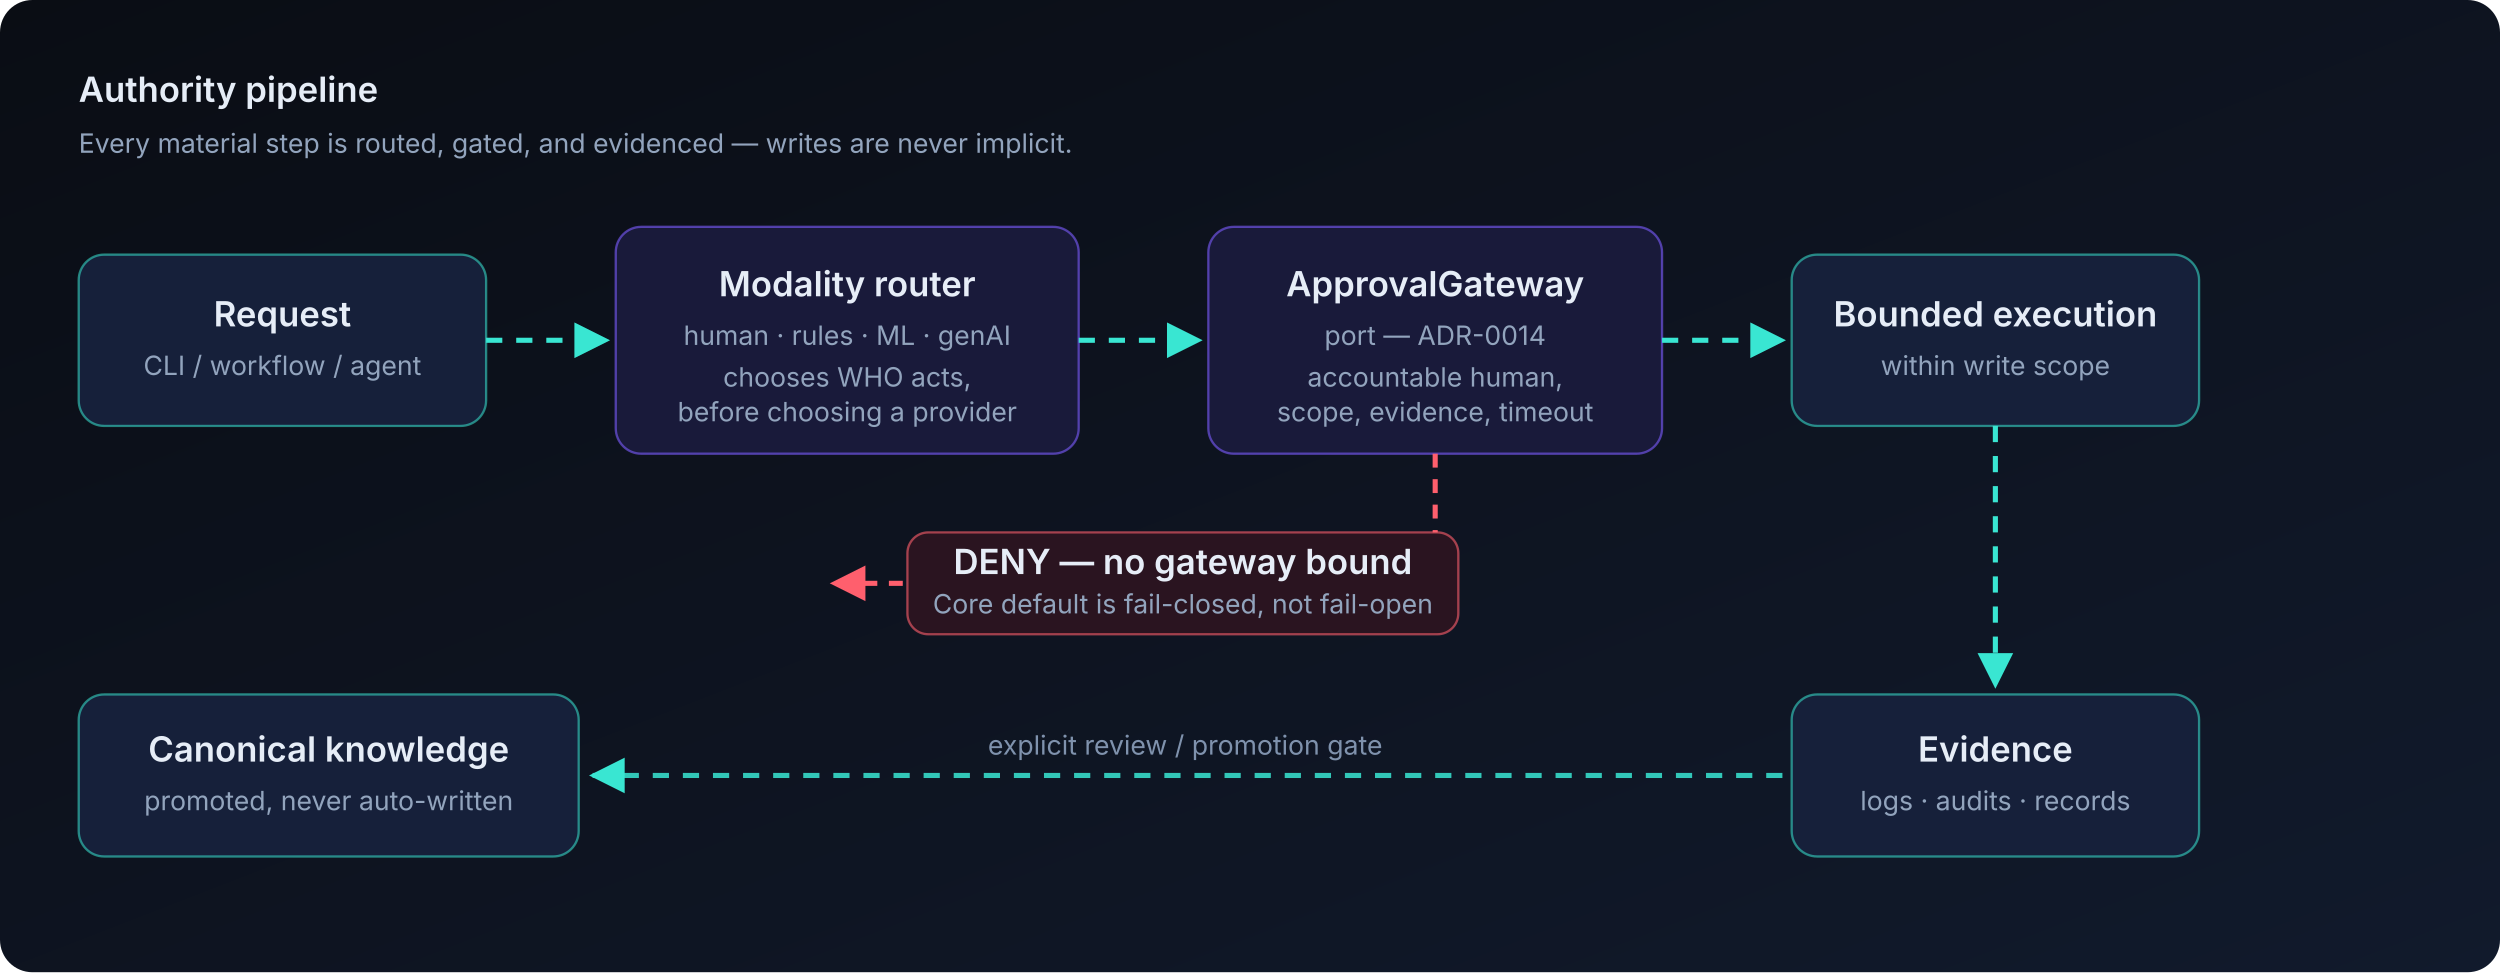
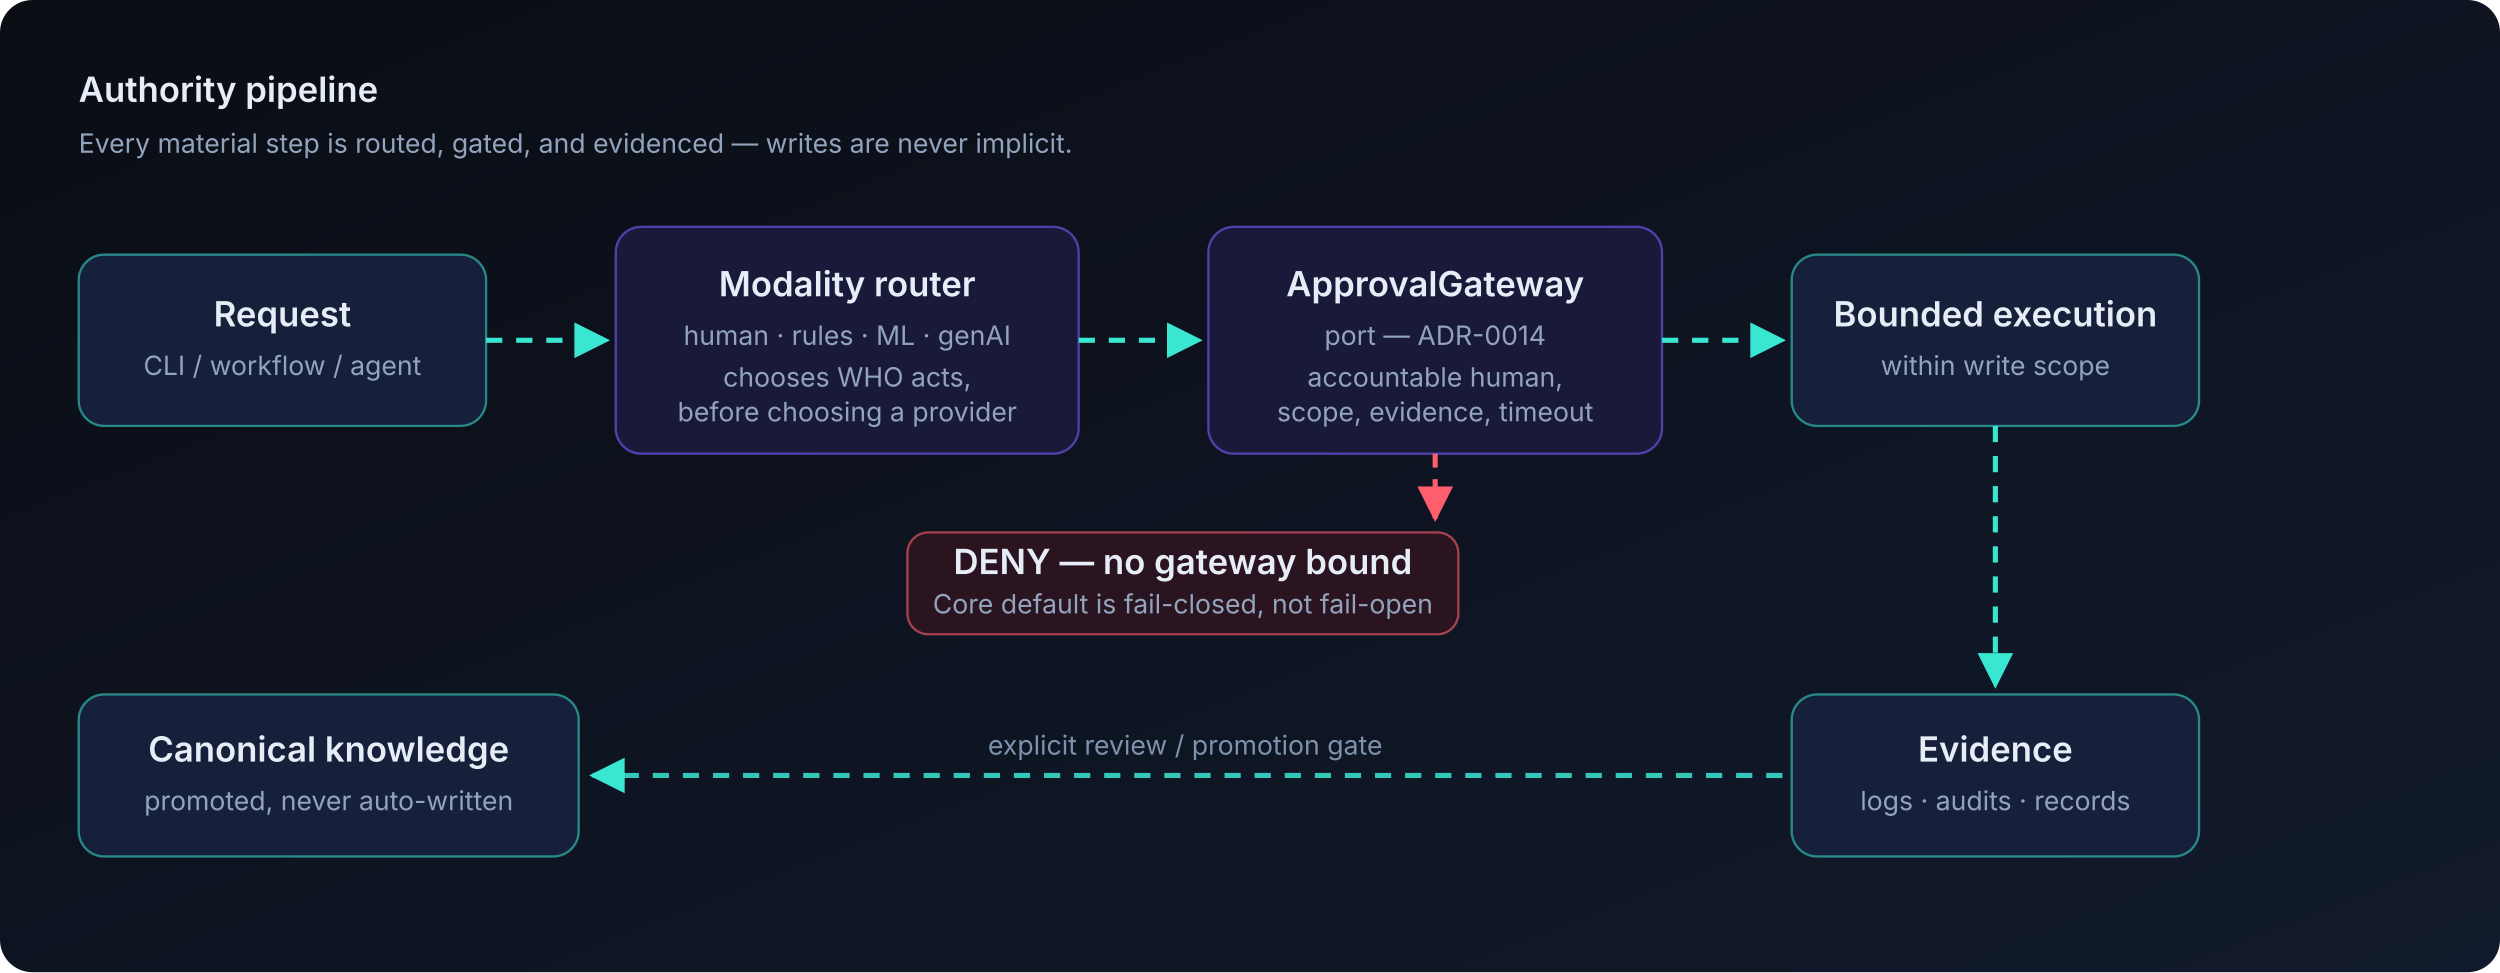
<svg xmlns="http://www.w3.org/2000/svg" viewBox="0 0 1080 420" width="1080" height="420" role="img" aria-labelledby="apTitle apDesc">
  <defs>
    <linearGradient id="apBg" x1="0" y1="0" x2="1" y2="1">
      <stop offset="0%" stop-color="#0a0d14" />
      <stop offset="100%" stop-color="#111a2c" />
    </linearGradient>
    <marker id="arw" viewBox="0 0 10 10" refX="9" refY="5" markerWidth="7" markerHeight="7" orient="auto-start-reverse">
      <path d="M0 0 L10 5 L0 10 z" fill="#39e6d2" />
    </marker>
    <marker id="arwDeny" viewBox="0 0 10 10" refX="9" refY="5" markerWidth="7" markerHeight="7" orient="auto-start-reverse">
      <path d="M0 0 L10 5 L0 10 z" fill="#ff5f6d" />
    </marker>
    <style>
      .lbl  { font-family: "Segoe UI", Inter, Helvetica, Arial, sans-serif; font-size: 15px; fill: #e6edf7; font-weight: 600; }
      .sub  { font-family: "Segoe UI", Inter, Helvetica, Arial, sans-serif; font-size: 11.5px; fill: #92a4bd; }
      .edge { font-family: "Segoe UI", Inter, Helvetica, Arial, sans-serif; font-size: 11.5px; fill: #7f92ad; }
      .box  { fill: #16203a; stroke: #39e6d2; stroke-opacity: .55; }
      .boxV { fill: #191a3a; stroke: #7c5cff; stroke-opacity: .6; }
    </style>
  </defs>
  <rect width="1080" height="420" fill="url(#apBg)" rx="14" />
  <text x="34" y="44" class="lbl" font-size="20">Authority pipeline</text>
  <text x="34" y="66" class="sub">Every material step is routed, gated, and evidenced — writes are never implicit.</text>
  <rect x="34" y="110" width="176" height="74" rx="11" class="box" />
  <text x="122" y="141" class="lbl" text-anchor="middle">Request</text>
  <text x="122" y="162" class="sub" text-anchor="middle">CLI / workflow / agent</text>
  <rect x="266" y="98" width="200" height="98" rx="11" class="boxV" />
  <text x="366" y="128" class="lbl" text-anchor="middle">Modality router</text>
  <text x="366" y="149" class="sub" text-anchor="middle">human · rules · ML · genAI</text>
  <text x="366" y="167" class="sub" text-anchor="middle">chooses WHO acts,</text>
  <text x="366" y="182" class="sub" text-anchor="middle">before choosing a provider</text>
  <rect x="522" y="98" width="196" height="98" rx="11" class="boxV" />
  <text x="620" y="128" class="lbl" text-anchor="middle">ApprovalGateway</text>
  <text x="620" y="149" class="sub" text-anchor="middle">port — ADR-0014</text>
  <text x="620" y="167" class="sub" text-anchor="middle">accountable human,</text>
  <text x="620" y="182" class="sub" text-anchor="middle">scope, evidence, timeout</text>
  <rect x="774" y="110" width="176" height="74" rx="11" class="box" />
  <text x="862" y="141" class="lbl" text-anchor="middle">Bounded execution</text>
  <text x="862" y="162" class="sub" text-anchor="middle">within write scope</text>
  <g stroke="#39e6d2" stroke-width="2.2" fill="none" stroke-dasharray="7 6" marker-end="url(#arw)">
    <path d="M210 147 H262">
      <animate attributeName="stroke-dashoffset" from="0" to="-13" dur="1.1s" repeatCount="indefinite" />
    </path>
    <path d="M466 147 H518">
      <animate attributeName="stroke-dashoffset" from="0" to="-13" dur="1.1s" repeatCount="indefinite" />
    </path>
    <path d="M718 147 H770">
      <animate attributeName="stroke-dashoffset" from="0" to="-13" dur="1.1s" repeatCount="indefinite" />
    </path>
    <path d="M862 184 V296">
      <animate attributeName="stroke-dashoffset" from="0" to="-13" dur="1.1s" repeatCount="indefinite" />
    </path>
  </g>
-   <path d="M620 196 V252 H360" stroke="#ff5f6d" stroke-width="2.2" fill="none" marker-end="url(#arwDeny)" stroke-dasharray="6 5" />
+   <path d="M620 196 V224" stroke="#ff5f6d" stroke-width="2.2" fill="none" marker-end="url(#arwDeny)" stroke-dasharray="6 5" />
  <rect x="392" y="230" width="238" height="44" rx="9" fill="#2a1420" stroke="#ff5f6d" stroke-opacity=".6" />
  <text x="511" y="248" class="lbl" text-anchor="middle" font-size="13.5" fill="#ff8a94">DENY — no gateway bound</text>
  <text x="511" y="265" class="sub" text-anchor="middle" fill="#c88b93">Core default is fail-closed, not fail-open</text>
  <rect x="774" y="300" width="176" height="70" rx="11" class="box" />
  <text x="862" y="329" class="lbl" text-anchor="middle">Evidence</text>
  <text x="862" y="350" class="sub" text-anchor="middle">logs · audits · records</text>
  <rect x="34" y="300" width="216" height="70" rx="11" class="box" />
  <text x="142" y="329" class="lbl" text-anchor="middle">Canonical knowledge</text>
  <text x="142" y="350" class="sub" text-anchor="middle">promoted, never auto-written</text>
  <path d="M770 335 H256" stroke="#39e6d2" stroke-width="2.2" fill="none" marker-end="url(#arw)" stroke-dasharray="7 6" stroke-opacity=".85" />
  <text x="512" y="326" class="edge" text-anchor="middle">explicit review / promotion gate</text>
</svg>
